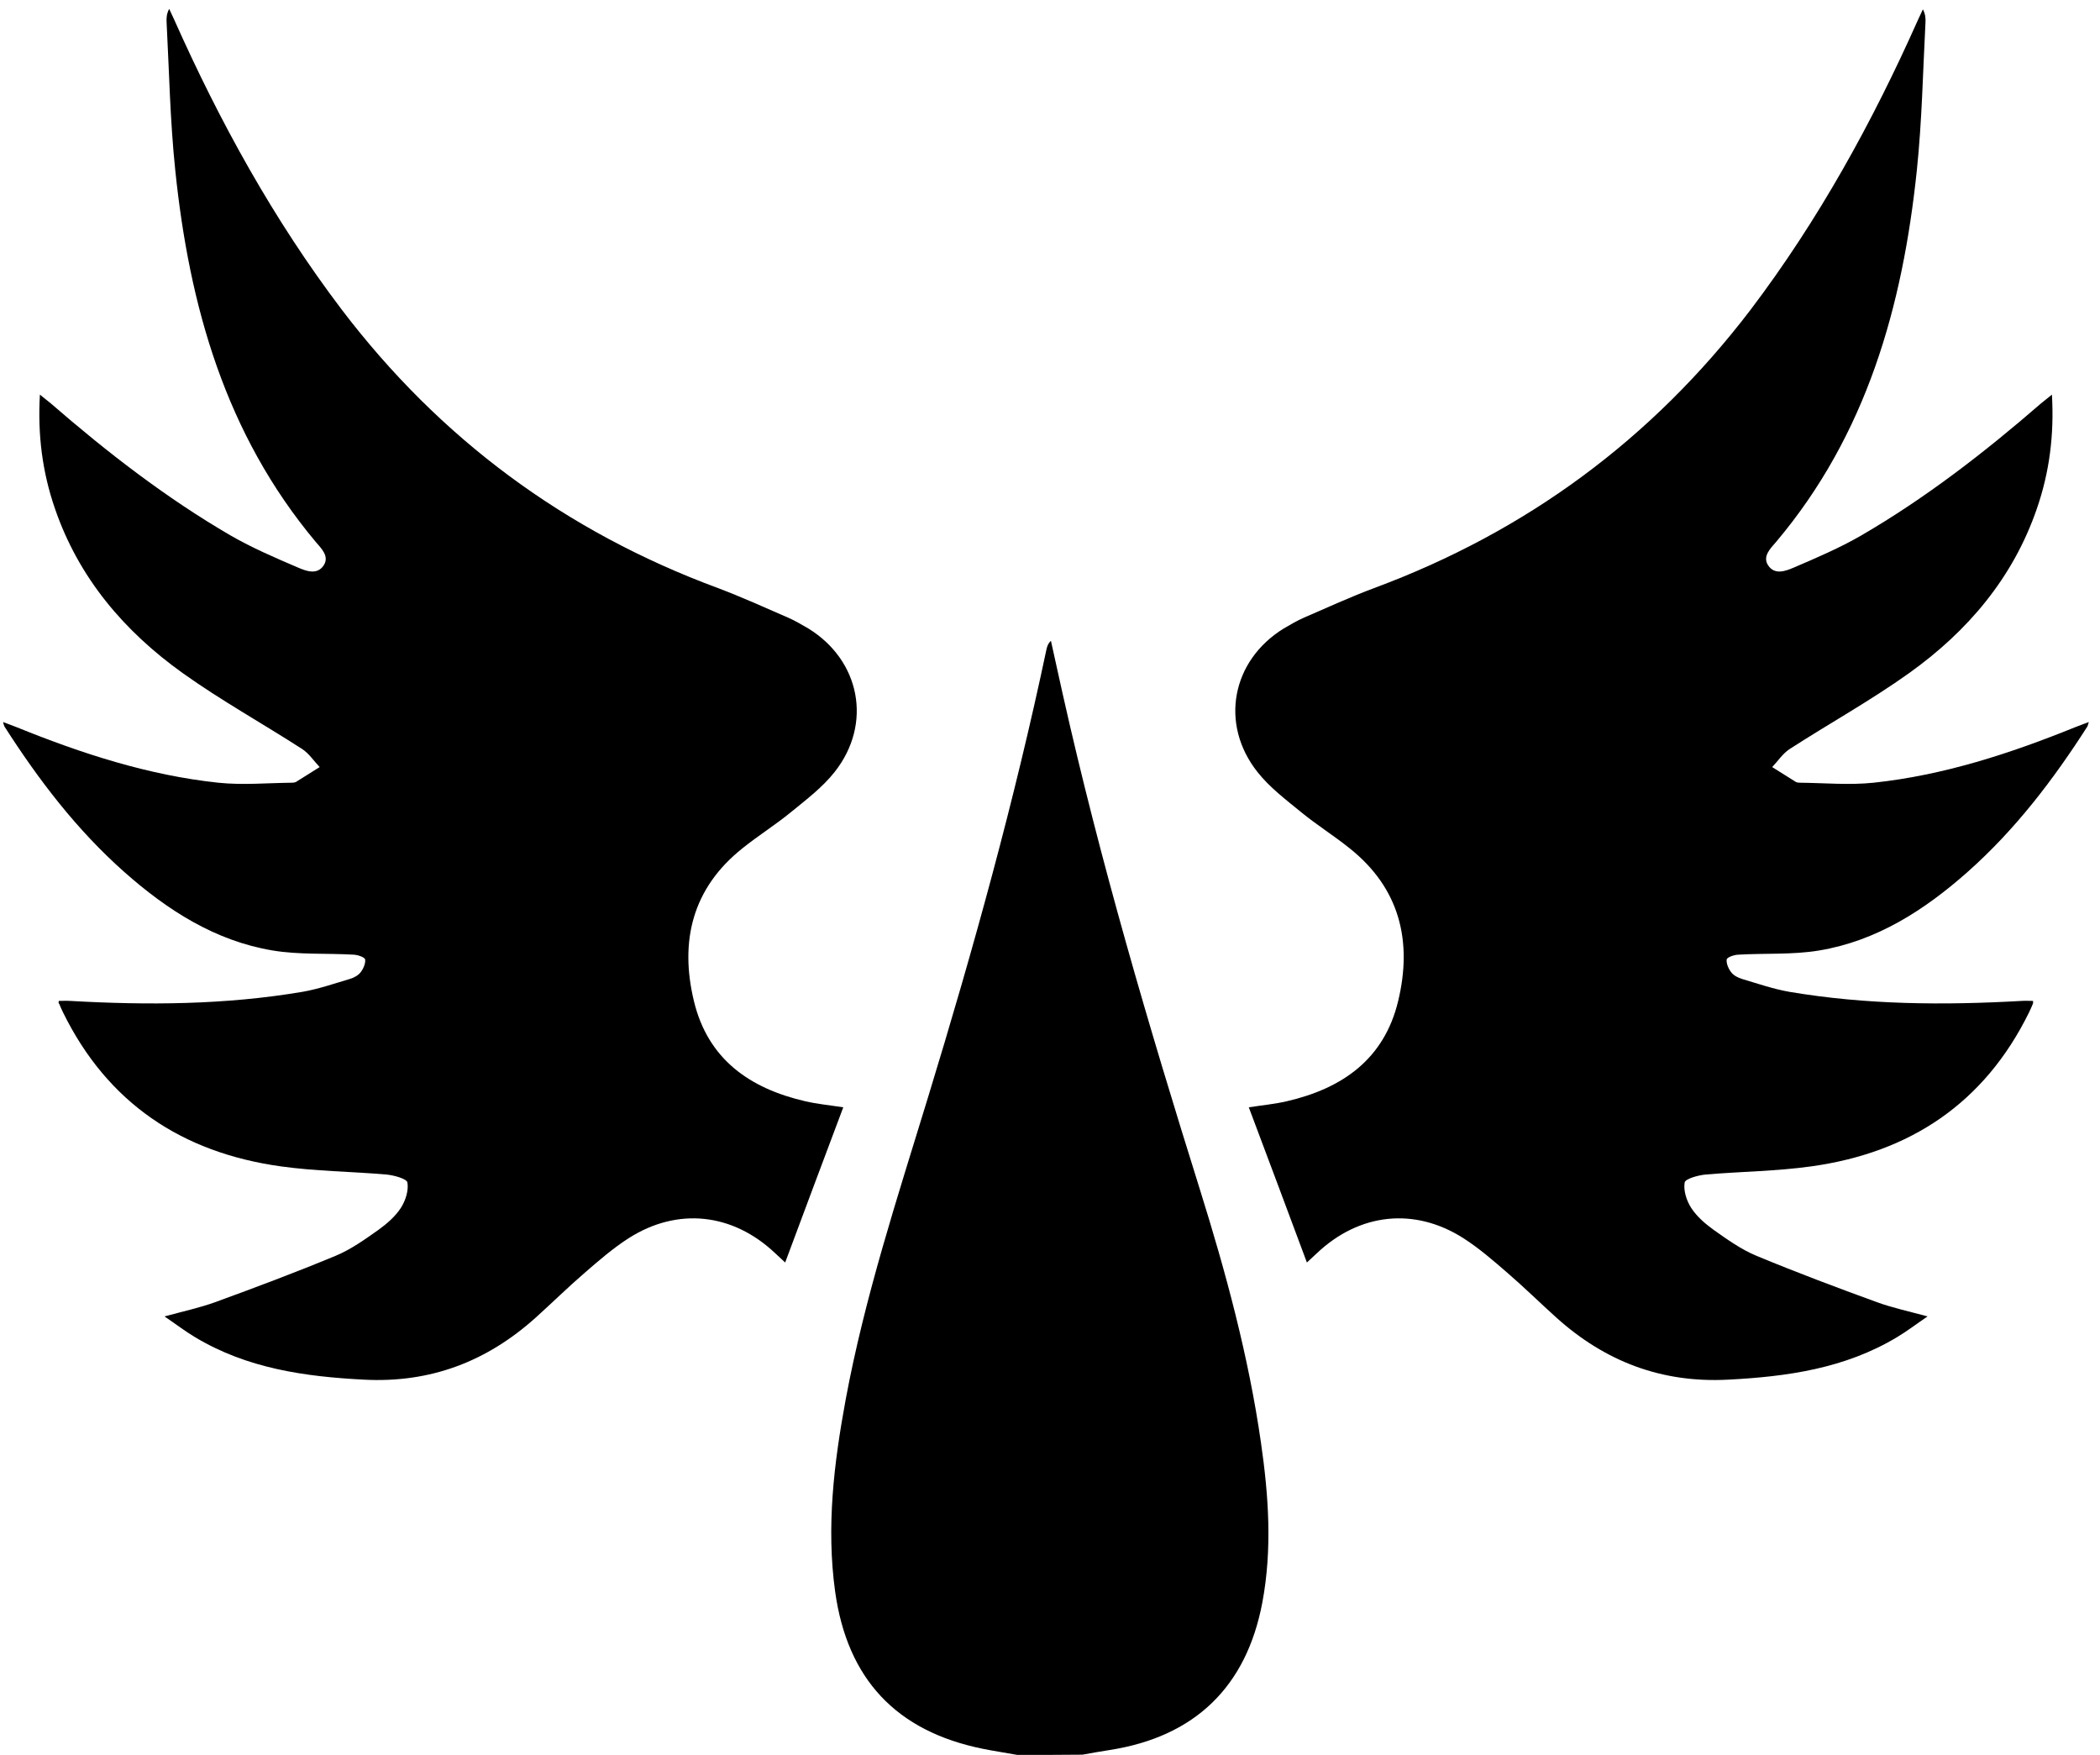
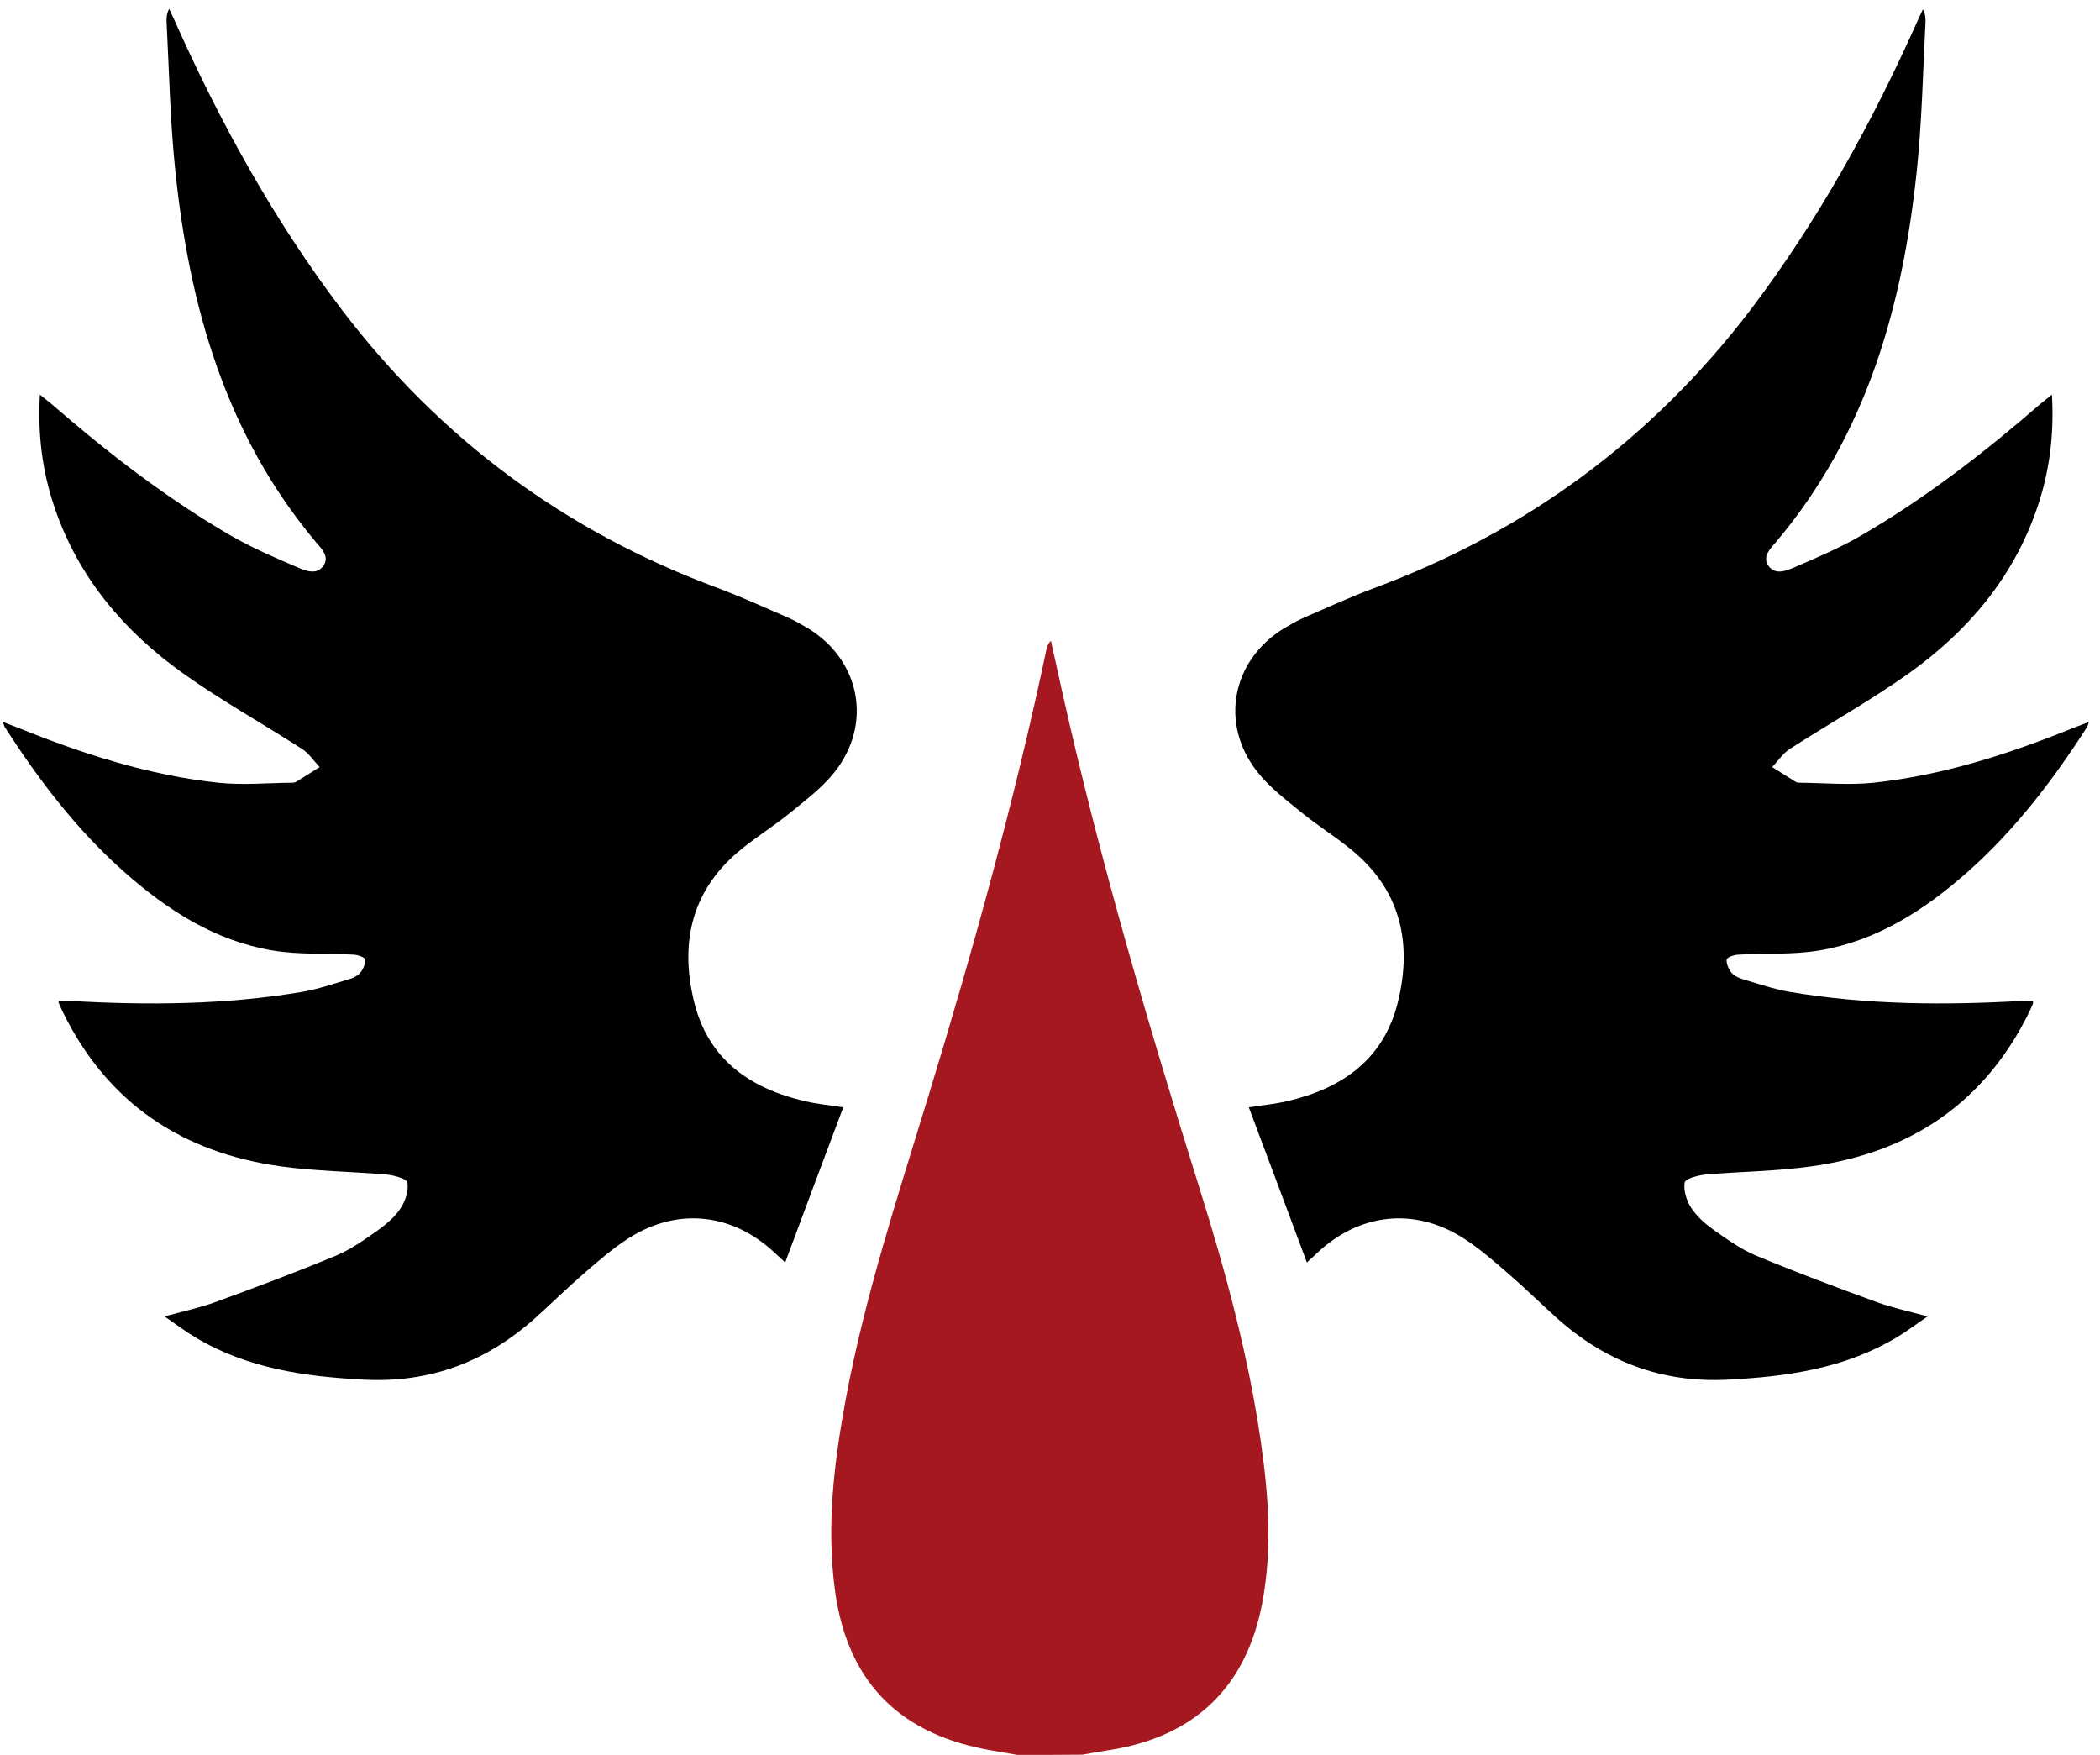
<svg xmlns="http://www.w3.org/2000/svg" version="1.1" id="Layer_1" x="0px" y="0px" viewBox="0 0 900 752" style="enable-background:new 0 0 900 752;" xml:space="preserve">
-   <g>
-     <path d="M436,752c-4.9-0.9-9.8-1.6-14.7-2.6c-37.2-7.5-58.2-29.9-63.4-67.5c-3.8-27.6-0.5-54.9,4.5-82   c8.2-44.2,22.2-86.7,35.3-129.6c19.4-63.4,37.1-127.2,50.8-192.1c0.3-1.2,0.6-2.4,1.9-3.6c1.7,7.5,3.3,15.1,5,22.6   c16.1,71.9,36.9,142.5,58.9,212.7c11.1,35.5,20.8,71.3,26.1,108.2c3.3,22.8,4.9,45.7,0.6,68.6c-6.8,36.1-28.9,57.5-65.4,63.2   c-3.9,0.6-7.8,1.3-11.7,2C454.7,752,445.3,752,436,752z" />
-     <path d="M25.2,428.9c1.6,0,3.2-0.1,4.8,0c33.4,1.9,66.6,1.7,99.7-3.9c6.8-1.2,13.5-3.5,20.2-5.5c1.7-0.5,3.6-1.5,4.6-2.8   c1.2-1.5,2.2-3.8,2-5.5c-0.1-1-3.1-2-4.8-2.1c-11.6-0.7-23.4,0.1-34.8-1.8c-24.7-4.1-45.2-17.3-63.7-33.7   c-20.4-18.1-36.7-39.5-51.3-62.3c-0.2-0.4-0.3-0.9-0.6-1.9c2.3,0.9,4.1,1.5,5.8,2.2c27.9,11.3,56.4,20.6,86.4,23.8   c10.5,1.1,21.2,0.1,31.8,0c0.5,0,1.1-0.1,1.5-0.3c3.4-2.1,6.8-4.3,10.2-6.4c-2.5-2.6-4.6-5.9-7.6-7.8c-16.9-10.9-34.6-20.7-51-32.4   c-25.2-18-44.7-40.9-54.9-70.7c-5.3-15.4-7.4-31.3-6.4-48.7c1.9,1.6,3.3,2.6,4.6,3.7c24.2,21,49.5,40.6,77.2,56.7   c9.2,5.3,19,9.5,28.8,13.7c3.5,1.5,8.2,3.3,11-0.9c2.6-3.9-1-7.3-3.4-10.1C96.6,186,81.1,131.1,75.1,72.8   c-2.2-21-2.6-42.2-3.7-63.3c-0.1-1.8,0-3.6,1.1-5.7c0.7,1.5,1.4,3,2.1,4.5c19.6,44,42.7,85.9,71.8,124.3   c42.2,55.5,95.9,95.2,161.3,119.4c10.1,3.8,20,8.3,29.9,12.6c3,1.3,5.9,3,8.8,4.7c22.3,13.7,27.6,40.9,11.3,61.5   c-5.2,6.6-12.1,11.8-18.7,17.2c-6.7,5.5-14.1,10.1-20.8,15.5c-21.5,17.1-27,39.8-20.8,65.5c6,24.9,23.9,37.4,47.7,42.9   c5.2,1.2,10.5,1.7,16.3,2.6c-8.3,22-16.5,44-24.9,66.5c-1.7-1.6-3-2.8-4.3-4c-18.2-17.2-41.8-19.8-62.8-6.4   c-6.7,4.3-12.8,9.6-18.8,14.8c-7.2,6.2-14,12.9-21,19.2c-20.9,18.8-45.1,28.1-73.6,26.6c-25.4-1.3-50.1-4.8-72.4-18.2   c-4.2-2.5-8.1-5.5-13.1-8.9c8.1-2.2,15.1-3.7,21.7-6.1c17.3-6.3,34.6-12.8,51.7-19.9c6.5-2.7,12.5-7,18.3-11.1   c3.6-2.6,7.2-5.7,9.6-9.4c2-3.1,3.4-7.5,2.8-10.9c-0.3-1.6-5.8-3.1-9-3.4c-15.1-1.3-30.3-1.4-45.3-3.5c-42.3-5.9-74.2-27.1-93.3-66   c-0.6-1.2-1.1-2.4-1.6-3.6C25,429.9,25.1,429.5,25.2,428.9z" />
-   </g>
-   <path d="M871.3,428.9c-1.6,0-3.2-0.1-4.8,0c-33.4,1.9-66.6,1.7-99.7-3.9c-6.8-1.2-13.5-3.5-20.2-5.5c-1.7-0.5-3.6-1.5-4.6-2.8  c-1.2-1.5-2.2-3.8-2-5.5c0.1-1,3.1-2,4.8-2.1c11.6-0.7,23.4,0.1,34.8-1.8c24.7-4.1,45.2-17.3,63.7-33.7  c20.4-18.1,36.7-39.5,51.3-62.3c0.2-0.4,0.3-0.9,0.6-1.9c-2.3,0.9-4.1,1.5-5.8,2.2c-27.9,11.3-56.4,20.6-86.4,23.8  c-10.5,1.1-21.2,0.1-31.8,0c-0.5,0-1.1-0.1-1.5-0.3c-3.4-2.1-6.8-4.3-10.2-6.4c2.5-2.6,4.6-5.9,7.6-7.8c16.9-10.9,34.6-20.7,51-32.4  c25.2-18,44.7-40.9,54.9-70.7c5.3-15.4,7.4-31.3,6.4-48.7c-1.9,1.6-3.3,2.6-4.6,3.7c-24.2,21-49.5,40.6-77.2,56.7  c-9.2,5.3-19,9.5-28.8,13.7c-3.5,1.5-8.2,3.3-11-0.9c-2.6-3.9,1-7.3,3.4-10.1c38.8-46,54.2-100.9,60.3-159.2  c2.2-21,2.6-42.2,3.7-63.3c0.1-1.8,0-3.6-1.1-5.7c-0.7,1.5-1.4,3-2.1,4.5c-19.6,44-42.7,85.9-71.8,124.3  c-42.2,55.3-96,95-161.3,119.2c-10.1,3.8-20,8.3-29.9,12.6c-3,1.3-5.9,3-8.8,4.7c-22.3,13.7-27.6,40.9-11.3,61.5  c5.2,6.6,12.1,11.8,18.7,17.2c6.7,5.5,14.1,10.1,20.8,15.5c21.5,17.1,27,39.8,20.8,65.5c-6,24.9-23.9,37.4-47.7,42.9  c-5.2,1.2-10.5,1.7-16.3,2.6c8.3,22,16.5,44,24.9,66.5c1.7-1.6,3-2.8,4.3-4c18.2-17.2,41.8-19.8,62.8-6.4  c6.7,4.3,12.8,9.6,18.8,14.8c7.2,6.2,14,12.9,21,19.2c20.9,18.8,45.1,28.1,73.6,26.6c25.4-1.3,50.1-4.8,72.4-18.2  c4.2-2.5,8.1-5.5,13.1-8.9c-8.1-2.2-15.1-3.7-21.7-6.1c-17.3-6.3-34.6-12.8-51.7-19.9c-6.5-2.7-12.5-7-18.3-11.1  c-3.6-2.6-7.2-5.7-9.6-9.4c-2-3.1-3.4-7.5-2.8-10.9c0.3-1.6,5.8-3.1,9-3.4c15.1-1.3,30.3-1.4,45.3-3.5c42.3-5.9,74.2-27.1,93.3-66  c0.6-1.2,1.1-2.4,1.6-3.6C871.4,429.9,871.3,429.5,871.3,428.9z" />
+   <defs id="defs11" />
+   <path d="M25.2,428.9c1.6,0,3.2-0.1,4.8,0c33.4,1.9,66.6,1.7,99.7-3.9c6.8-1.2,13.5-3.5,20.2-5.5c1.7-0.5,3.6-1.5,4.6-2.8   c1.2-1.5,2.2-3.8,2-5.5c-0.1-1-3.1-2-4.8-2.1c-11.6-0.7-23.4,0.1-34.8-1.8c-24.7-4.1-45.2-17.3-63.7-33.7   c-20.4-18.1-36.7-39.5-51.3-62.3c-0.2-0.4-0.3-0.9-0.6-1.9c2.3,0.9,4.1,1.5,5.8,2.2c27.9,11.3,56.4,20.6,86.4,23.8   c10.5,1.1,21.2,0.1,31.8,0c0.5,0,1.1-0.1,1.5-0.3c3.4-2.1,6.8-4.3,10.2-6.4c-2.5-2.6-4.6-5.9-7.6-7.8c-16.9-10.9-34.6-20.7-51-32.4   c-25.2-18-44.7-40.9-54.9-70.7c-5.3-15.4-7.4-31.3-6.4-48.7c1.9,1.6,3.3,2.6,4.6,3.7c24.2,21,49.5,40.6,77.2,56.7   c9.2,5.3,19,9.5,28.8,13.7c3.5,1.5,8.2,3.3,11-0.9c2.6-3.9-1-7.3-3.4-10.1C96.6,186,81.1,131.1,75.1,72.8   c-2.2-21-2.6-42.2-3.7-63.3c-0.1-1.8,0-3.6,1.1-5.7c0.7,1.5,1.4,3,2.1,4.5c19.6,44,42.7,85.9,71.8,124.3   c42.2,55.5,95.9,95.2,161.3,119.4c10.1,3.8,20,8.3,29.9,12.6c3,1.3,5.9,3,8.8,4.7c22.3,13.7,27.6,40.9,11.3,61.5   c-5.2,6.6-12.1,11.8-18.7,17.2c-6.7,5.5-14.1,10.1-20.8,15.5c-21.5,17.1-27,39.8-20.8,65.5c6,24.9,23.9,37.4,47.7,42.9   c5.2,1.2,10.5,1.7,16.3,2.6c-8.3,22-16.5,44-24.9,66.5c-1.7-1.6-3-2.8-4.3-4c-18.2-17.2-41.8-19.8-62.8-6.4   c-6.7,4.3-12.8,9.6-18.8,14.8c-7.2,6.2-14,12.9-21,19.2c-20.9,18.8-45.1,28.1-73.6,26.6c-25.4-1.3-50.1-4.8-72.4-18.2   c-4.2-2.5-8.1-5.5-13.1-8.9c8.1-2.2,15.1-3.7,21.7-6.1c17.3-6.3,34.6-12.8,51.7-19.9c6.5-2.7,12.5-7,18.3-11.1   c3.6-2.6,7.2-5.7,9.6-9.4c2-3.1,3.4-7.5,2.8-10.9c-0.3-1.6-5.8-3.1-9-3.4c-15.1-1.3-30.3-1.4-45.3-3.5c-42.3-5.9-74.2-27.1-93.3-66   c-0.6-1.2-1.1-2.4-1.6-3.6C25,429.9,25.1,429.5,25.2,428.9z" id="path2" />
+   <path fill="#A51820" d="M436,752c-4.9-0.9-9.8-1.6-14.7-2.6c-37.2-7.5-58.2-29.9-63.4-67.5c-3.8-27.6-0.5-54.9,4.5-82   c8.2-44.2,22.2-86.7,35.3-129.6c19.4-63.4,37.1-127.2,50.8-192.1c0.3-1.2,0.6-2.4,1.9-3.6c1.7,7.5,3.3,15.1,5,22.6   c16.1,71.9,36.9,142.5,58.9,212.7c11.1,35.5,20.8,71.3,26.1,108.2c3.3,22.8,4.9,45.7,0.6,68.6c-6.8,36.1-28.9,57.5-65.4,63.2   c-3.9,0.6-7.8,1.3-11.7,2C454.7,752,445.3,752,436,752z" id="path4" />
+   <path d="M871.3,428.9c-1.6,0-3.2-0.1-4.8,0c-33.4,1.9-66.6,1.7-99.7-3.9c-6.8-1.2-13.5-3.5-20.2-5.5c-1.7-0.5-3.6-1.5-4.6-2.8  c-1.2-1.5-2.2-3.8-2-5.5c0.1-1,3.1-2,4.8-2.1c11.6-0.7,23.4,0.1,34.8-1.8c24.7-4.1,45.2-17.3,63.7-33.7  c20.4-18.1,36.7-39.5,51.3-62.3c0.2-0.4,0.3-0.9,0.6-1.9c-2.3,0.9-4.1,1.5-5.8,2.2c-27.9,11.3-56.4,20.6-86.4,23.8  c-10.5,1.1-21.2,0.1-31.8,0c-0.5,0-1.1-0.1-1.5-0.3c-3.4-2.1-6.8-4.3-10.2-6.4c2.5-2.6,4.6-5.9,7.6-7.8c16.9-10.9,34.6-20.7,51-32.4  c25.2-18,44.7-40.9,54.9-70.7c5.3-15.4,7.4-31.3,6.4-48.7c-1.9,1.6-3.3,2.6-4.6,3.7c-24.2,21-49.5,40.6-77.2,56.7  c-9.2,5.3-19,9.5-28.8,13.7c-3.5,1.5-8.2,3.3-11-0.9c-2.6-3.9,1-7.3,3.4-10.1c38.8-46,54.2-100.9,60.3-159.2  c2.2-21,2.6-42.2,3.7-63.3c0.1-1.8,0-3.6-1.1-5.7c-0.7,1.5-1.4,3-2.1,4.5c-19.6,44-42.7,85.9-71.8,124.3  c-42.2,55.3-96,95-161.3,119.2c-10.1,3.8-20,8.3-29.9,12.6c-3,1.3-5.9,3-8.8,4.7c-22.3,13.7-27.6,40.9-11.3,61.5  c5.2,6.6,12.1,11.8,18.7,17.2c6.7,5.5,14.1,10.1,20.8,15.5c21.5,17.1,27,39.8,20.8,65.5c-6,24.9-23.9,37.4-47.7,42.9  c-5.2,1.2-10.5,1.7-16.3,2.6c8.3,22,16.5,44,24.9,66.5c1.7-1.6,3-2.8,4.3-4c18.2-17.2,41.8-19.8,62.8-6.4  c6.7,4.3,12.8,9.6,18.8,14.8c7.2,6.2,14,12.9,21,19.2c20.9,18.8,45.1,28.1,73.6,26.6c25.4-1.3,50.1-4.8,72.4-18.2  c4.2-2.5,8.1-5.5,13.1-8.9c-8.1-2.2-15.1-3.7-21.7-6.1c-17.3-6.3-34.6-12.8-51.7-19.9c-6.5-2.7-12.5-7-18.3-11.1  c-3.6-2.6-7.2-5.7-9.6-9.4c-2-3.1-3.4-7.5-2.8-10.9c0.3-1.6,5.8-3.1,9-3.4c15.1-1.3,30.3-1.4,45.3-3.5c42.3-5.9,74.2-27.1,93.3-66  c0.6-1.2,1.1-2.4,1.6-3.6C871.4,429.9,871.3,429.5,871.3,428.9z" id="path6" />
</svg>
